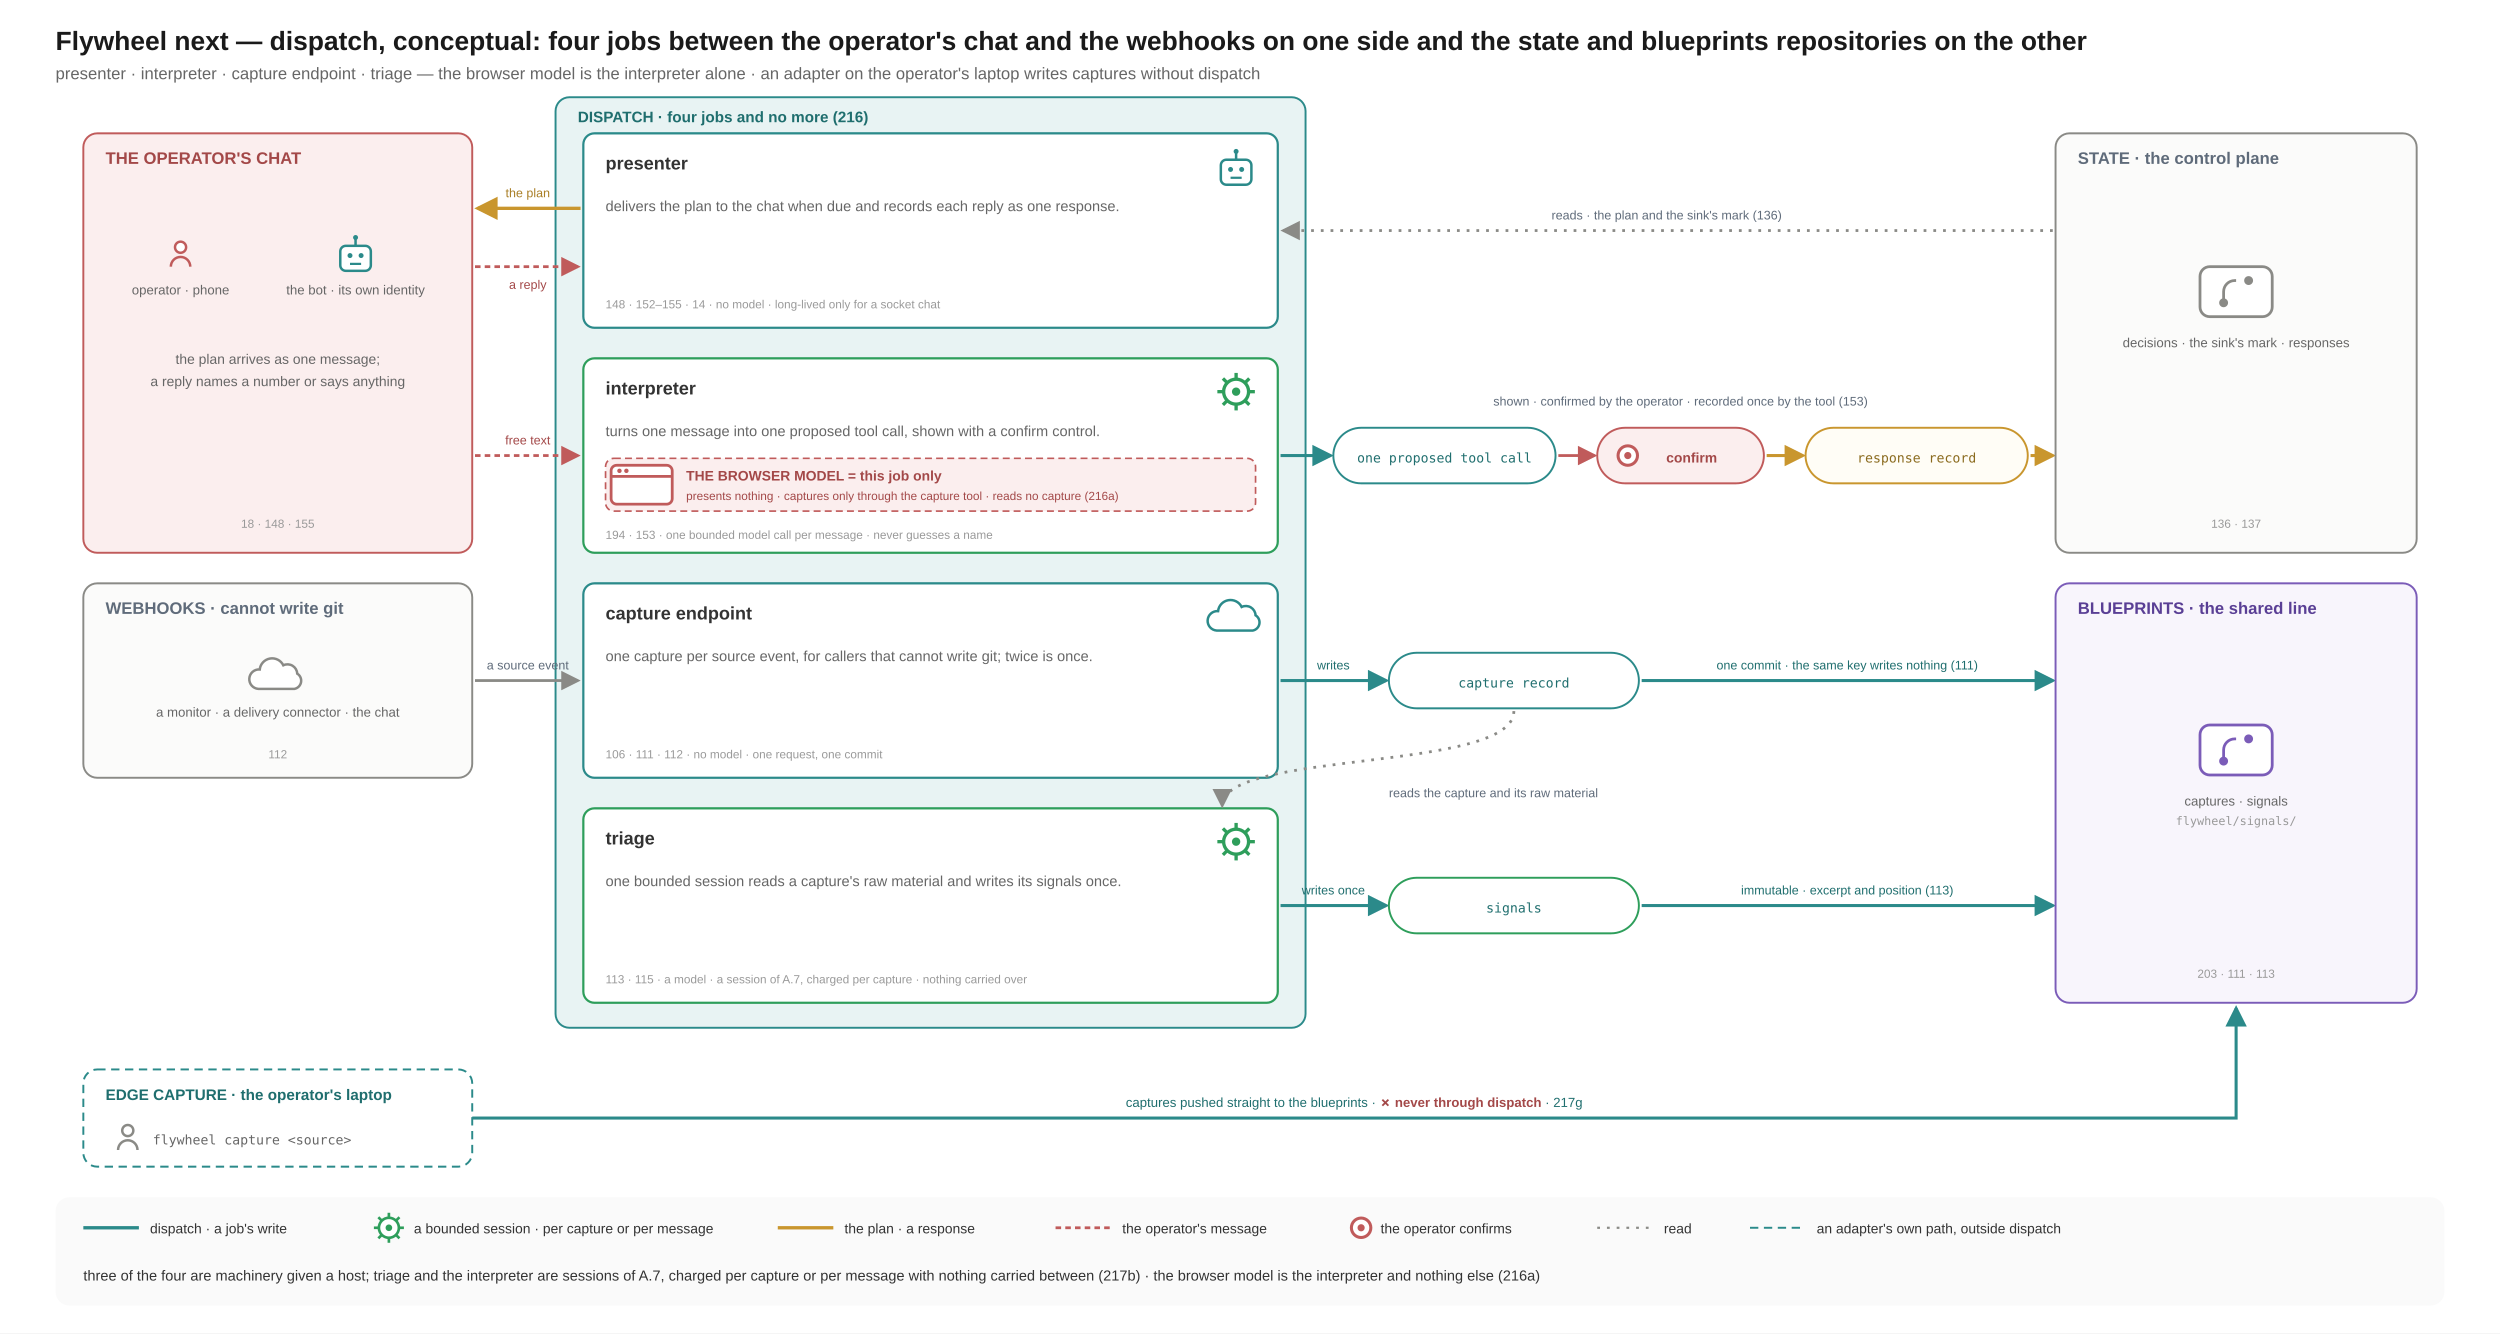
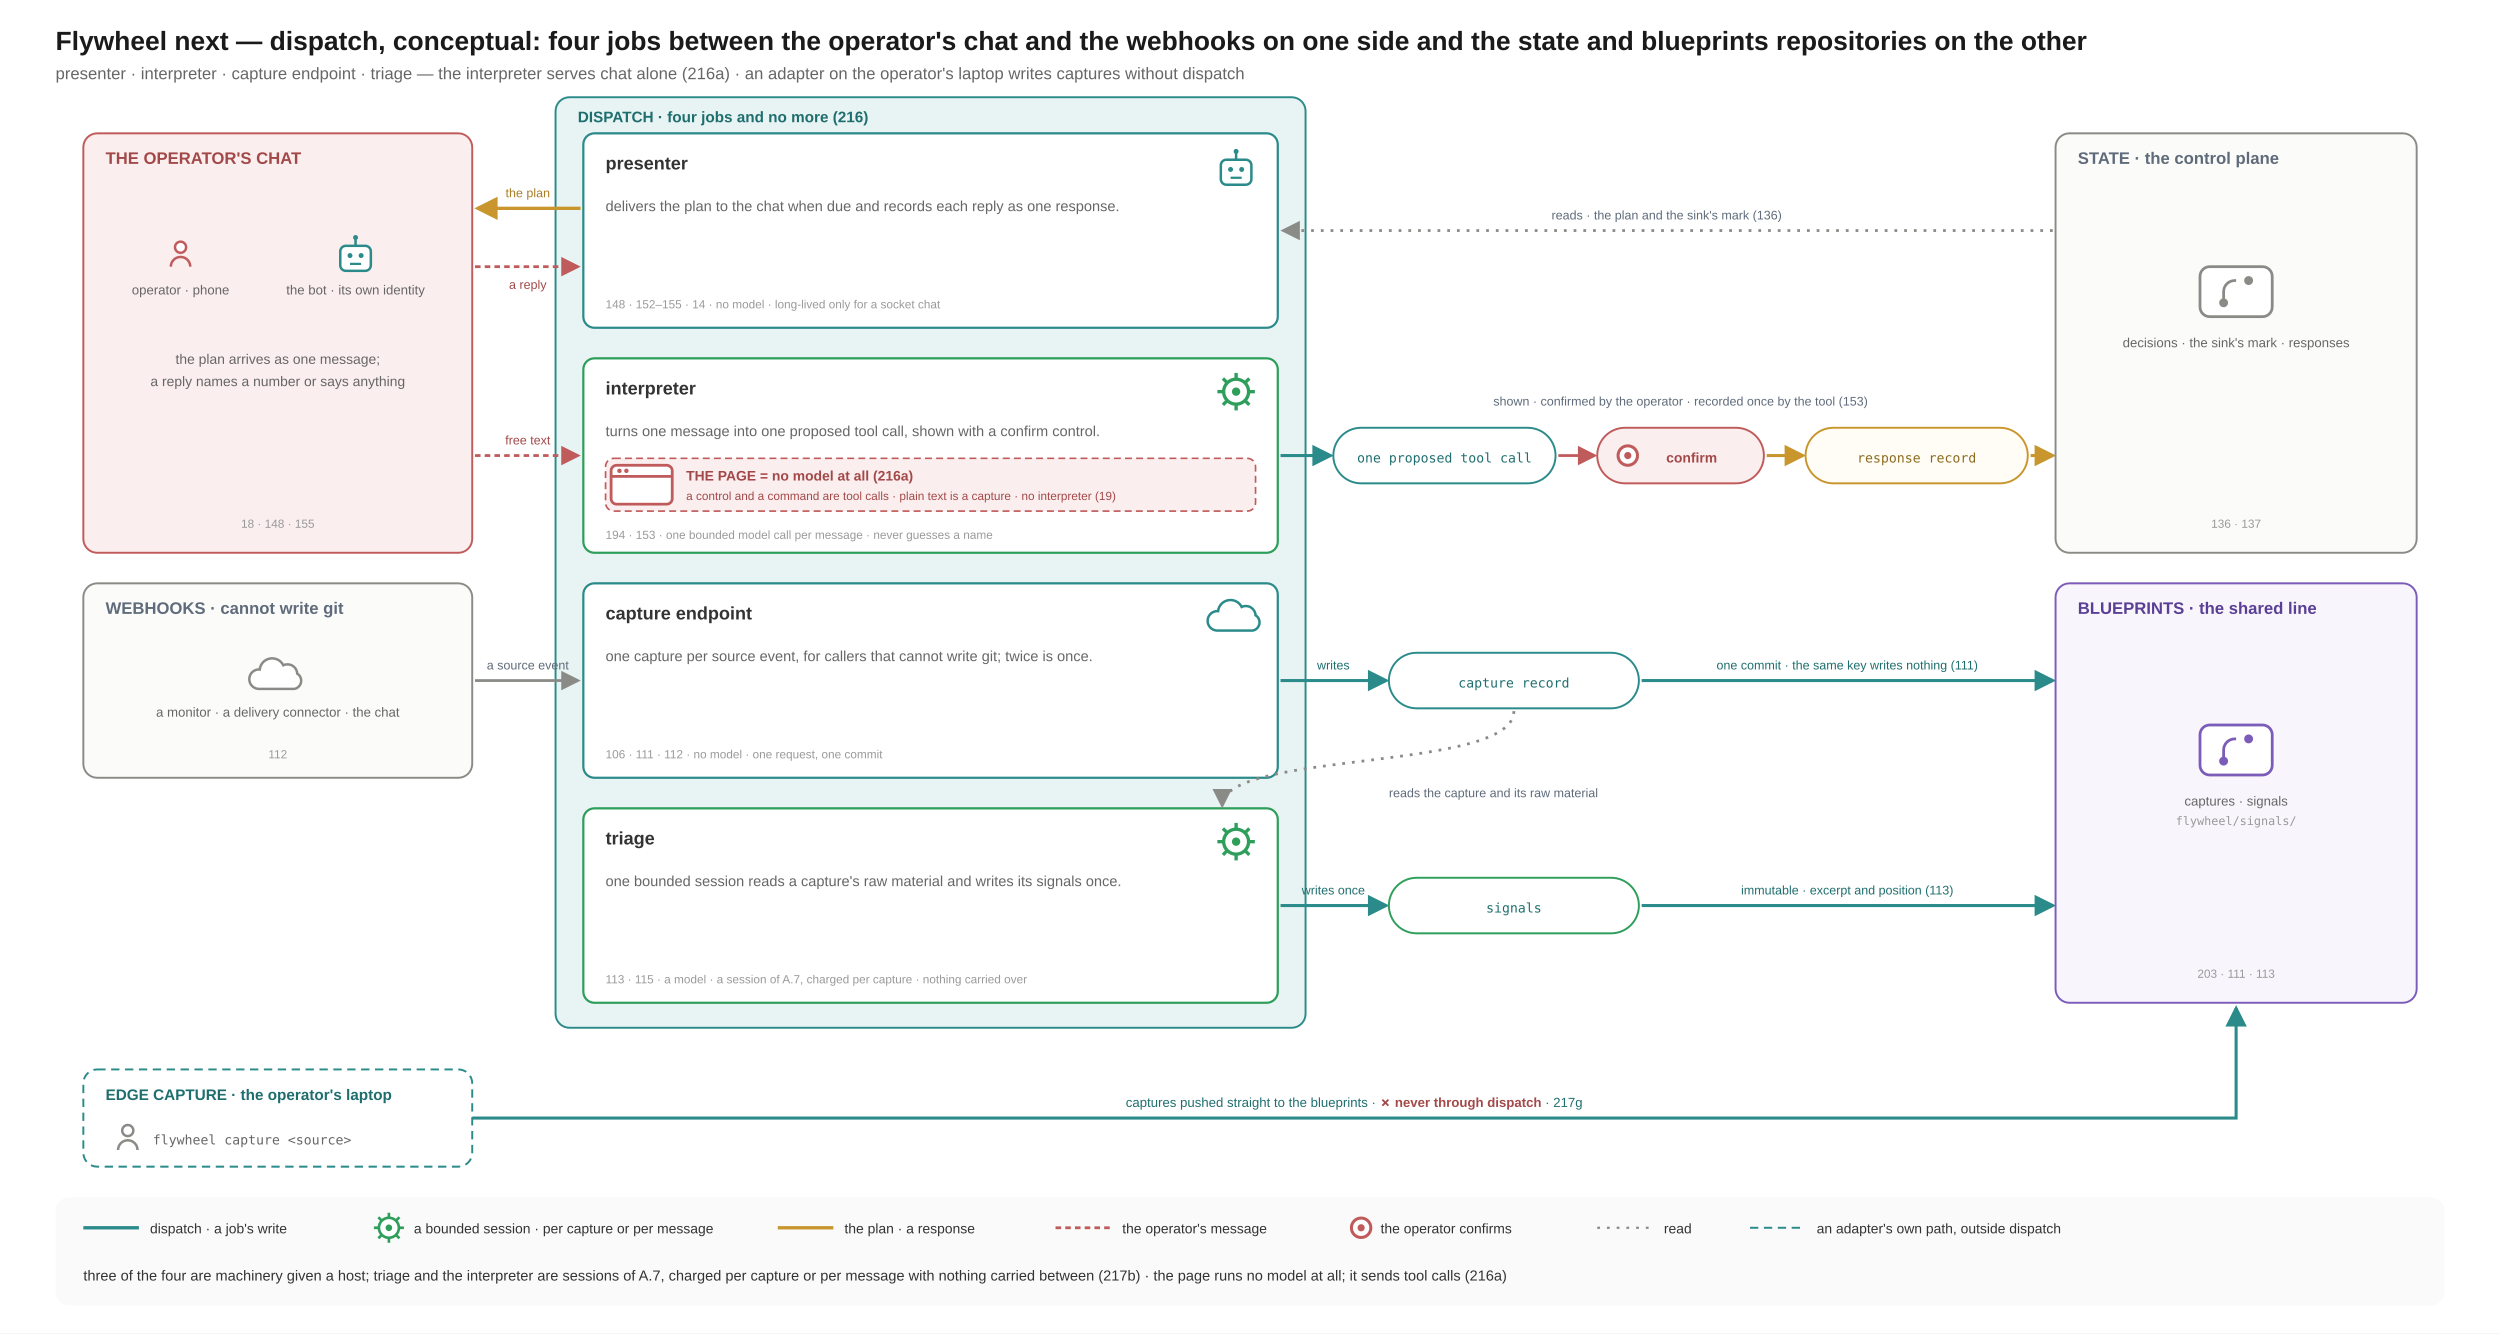
<svg xmlns="http://www.w3.org/2000/svg" viewBox="0 0 1800 960" font-family="-apple-system, 'Helvetica Neue', Arial, sans-serif">
  <defs>
    <marker id="mN" viewBox="0 0 10 10" refX="8.5" refY="5" markerWidth="7" markerHeight="7" orient="auto-start-reverse">
      <path d="M0 0L10 5L0 10z" fill="#8a8a86" />
    </marker>
    <marker id="mR" viewBox="0 0 10 10" refX="8.5" refY="5" markerWidth="7" markerHeight="7" orient="auto-start-reverse">
      <path d="M0 0L10 5L0 10z" fill="#c05b5b" />
    </marker>
    <marker id="mA" viewBox="0 0 10 10" refX="8.5" refY="5" markerWidth="7" markerHeight="7" orient="auto-start-reverse">
      <path d="M0 0L10 5L0 10z" fill="#c9962e" />
    </marker>
    <marker id="mP" viewBox="0 0 10 10" refX="8.5" refY="5" markerWidth="7" markerHeight="7" orient="auto-start-reverse">
      <path d="M0 0L10 5L0 10z" fill="#7b5cb8" />
    </marker>
    <marker id="mT" viewBox="0 0 10 10" refX="8.5" refY="5" markerWidth="7" markerHeight="7" orient="auto-start-reverse">
      <path d="M0 0L10 5L0 10z" fill="#2b8a8a" />
    </marker>
    <g id="gear">
      <circle r="9" fill="#fff" stroke="currentColor" stroke-width="2.4" />
      <circle r="3" fill="currentColor" />
      <g stroke="currentColor" stroke-width="2.4">
        <line y1="-9" y2="-13.5" />
        <line y1="9" y2="13.5" />
        <line x1="-9" x2="-13.5" />
        <line x1="9" x2="13.5" />
        <line x1="-6.4" y1="-6.4" x2="-9.5" y2="-9.5" />
        <line x1="6.4" y1="6.4" x2="9.5" y2="9.5" />
        <line x1="-6.4" y1="6.4" x2="-9.5" y2="9.5" />
        <line x1="6.4" y1="-6.4" x2="9.5" y2="-9.5" />
      </g>
    </g>
    <g id="repo">
      <rect x="-26" y="-18" width="52" height="36" rx="7" fill="#fff" stroke="currentColor" stroke-width="2" />
      <circle cx="-9" cy="8" r="3.2" fill="currentColor" />
      <circle cx="9" cy="-8" r="3.2" fill="currentColor" />
      <path d="M -9 8 v-8 a 8 8 0 0 1 8 -8 h 1" fill="none" stroke="currentColor" stroke-width="2" />
    </g>
    <g id="person">
      <circle cy="-6" r="4" fill="#fff" stroke="currentColor" stroke-width="1.8" />
      <path d="M -7 8 a 7 7 0 0 1 14 0" fill="none" stroke="currentColor" stroke-width="1.8" />
    </g>
    <g id="browser">
      <rect x="-22" y="-14" width="44" height="28" rx="4" fill="#fff" stroke="currentColor" stroke-width="2" />
      <line x1="-22" y1="-6" x2="22" y2="-6" stroke="currentColor" stroke-width="2" />
      <circle cx="-16" cy="-10" r="1.6" fill="currentColor" />
      <circle cx="-11" cy="-10" r="1.6" fill="currentColor" />
    </g>
    <g id="marker">
      <circle r="7" fill="#fff" stroke="currentColor" stroke-width="2.2" />
      <circle r="2.6" fill="currentColor" />
    </g>
    <g id="cloud" fill="#fff" stroke="currentColor" stroke-width="1.8">
      <path d="M -14 8 a 7 7 0 0 1 1 -14 a 9 9 0 0 1 17 -3 a 7 7 0 0 1 10 6 a 6 6 0 0 1 -2 11 z" />
    </g>
    <g id="bot">
      <rect x="-11" y="-9" width="22" height="18" rx="4" fill="#fff" stroke="currentColor" stroke-width="1.8" />
      <circle cx="-4" cy="-2" r="1.8" fill="currentColor" />
      <circle cx="4" cy="-2" r="1.8" fill="currentColor" />
      <line x1="-4" y1="4" x2="4" y2="4" stroke="currentColor" stroke-width="1.6" />
      <line x1="0" y1="-9" x2="0" y2="-14" stroke="currentColor" stroke-width="1.8" />
      <circle cy="-15" r="1.8" fill="currentColor" />
    </g>
  </defs>
  <rect width="1800" height="960" fill="#fff" />
  <text x="40" y="36" font-size="19" font-weight="700" fill="#1a1a1a">Flywheel next — dispatch, conceptual: four jobs between the operator's chat and the webhooks on one side and the state and blueprints repositories on the other</text>
-   <text x="40" y="57" font-size="12" fill="#666">presenter · interpreter · capture endpoint · triage — the browser model is the interpreter alone · an adapter on the operator's laptop writes captures without dispatch</text>
+   <text x="40" y="57" font-size="12" fill="#666">presenter · interpreter · capture endpoint · triage — the interpreter serves chat alone (216a) · an adapter on the operator's laptop writes captures without dispatch</text>
  <rect x="60" y="96" width="280" height="302" rx="10" fill="#fbeeee" stroke="#c05b5b" stroke-width="1.4" />
  <text x="76" y="118" font-size="12" font-weight="700" fill="#a34848">THE OPERATOR'S CHAT</text>
  <use href="#person" x="130" y="184" color="#c05b5b" />
  <text x="130" y="212" font-size="9.5" fill="#666" text-anchor="middle">operator · phone</text>
  <use href="#bot" x="256" y="186" color="#2b8a8a" />
  <text x="256" y="212" font-size="9.5" fill="#666" text-anchor="middle">the bot · its own identity</text>
  <text x="200" y="262" font-size="10" fill="#666" text-anchor="middle">the plan arrives as one message;</text>
  <text x="200" y="278" font-size="10" fill="#666" text-anchor="middle">a reply names a number or says anything</text>
  <text x="200" y="380" font-size="8.5" fill="#999" text-anchor="middle">18 · 148 · 155</text>
  <rect x="60" y="420" width="280" height="140" rx="10" fill="#fbfbfa" stroke="#8a8a86" stroke-width="1.4" />
  <text x="76" y="442" font-size="12" font-weight="700" fill="#5f6b7a">WEBHOOKS · cannot write git</text>
  <use href="#cloud" x="200" y="488" color="#8a8a86" />
  <text x="200" y="516" font-size="9.5" fill="#666" text-anchor="middle">a monitor · a delivery connector · the chat</text>
  <text x="200" y="546" font-size="8.5" fill="#999" text-anchor="middle">112</text>
  <rect x="60" y="770" width="280" height="70" rx="10" fill="#fff" stroke="#2b8a8a" stroke-width="1.4" stroke-dasharray="6 4" />
  <text x="76" y="792" font-size="11" font-weight="700" fill="#1f6e6e">EDGE CAPTURE · the operator's laptop</text>
  <use href="#person" x="92" y="820" color="#8a8a86" />
  <text x="110" y="824" font-size="9.5" font-family="monospace" fill="#666">flywheel capture &lt;source&gt;</text>
  <path d="M 340 805 L 1610 805 L 1610 726" fill="none" stroke="#2b8a8a" stroke-width="2.2" marker-end="url(#mT)" />
  <text x="975" y="797" font-size="9.5" fill="#1f6e6e" text-anchor="middle">captures pushed straight to the blueprints · <tspan font-weight="700" fill="#a34848">✗ never through dispatch</tspan> · 217g</text>
  <rect x="400" y="70" width="540" height="670" rx="10" fill="#e8f3f3" stroke="#2b8a8a" stroke-width="1.4" />
  <text x="416" y="88" font-size="11" font-weight="700" fill="#1f6e6e">DISPATCH · four jobs and no more (216)</text>
  <rect x="420" y="96" width="500" height="140" rx="8" fill="#fff" stroke="#2b8a8a" stroke-width="1.6" />
  <text x="436" y="122" font-size="13" font-weight="700" fill="#333">presenter</text>
  <use href="#bot" x="890" y="124" color="#2b8a8a" />
  <text x="436" y="152" font-size="10.5" fill="#666">delivers the plan to the chat when due and records each reply as one response.</text>
  <text x="436" y="222" font-size="8.5" fill="#999">148 · 152–155 · 14 · no model · long-lived only for a socket chat</text>
  <rect x="420" y="258" width="500" height="140" rx="8" fill="#fff" stroke="#2e9e5b" stroke-width="1.6" />
  <text x="436" y="284" font-size="13" font-weight="700" fill="#333">interpreter</text>
  <use href="#gear" x="890" y="282" color="#2e9e5b" />
  <text x="436" y="314" font-size="10.5" fill="#666">turns one message into one proposed tool call, shown with a confirm control.</text>
  <rect x="436" y="330" width="468" height="38" rx="6" fill="#fbeeee" stroke="#c05b5b" stroke-width="1.2" stroke-dasharray="5 3" />
  <use href="#browser" x="462" y="349" color="#c05b5b" />
-   <text x="494" y="346" font-size="10" font-weight="700" fill="#a34848">THE BROWSER MODEL = this job only</text>
-   <text x="494" y="360" font-size="8.5" fill="#a34848">presents nothing · captures only through the capture tool · reads no capture (216a)</text>
+   <text x="494" y="346" font-size="10" font-weight="700" fill="#a34848">THE PAGE = no model at all (216a)</text>
+   <text x="494" y="360" font-size="8.5" fill="#a34848">a control and a command are tool calls · plain text is a capture · no interpreter (19)</text>
  <text x="436" y="388" font-size="8.5" fill="#999">194 · 153 · one bounded model call per message · never guesses a name</text>
  <rect x="420" y="420" width="500" height="140" rx="8" fill="#fff" stroke="#2b8a8a" stroke-width="1.6" />
  <text x="436" y="446" font-size="13" font-weight="700" fill="#333">capture endpoint</text>
  <use href="#cloud" x="890" y="446" color="#2b8a8a" />
  <text x="436" y="476" font-size="10.5" fill="#666">one capture per source event, for callers that cannot write git; twice is once.</text>
  <text x="436" y="546" font-size="8.5" fill="#999">106 · 111 · 112 · no model · one request, one commit</text>
  <rect x="420" y="582" width="500" height="140" rx="8" fill="#fff" stroke="#2e9e5b" stroke-width="1.6" />
  <text x="436" y="608" font-size="13" font-weight="700" fill="#333">triage</text>
  <use href="#gear" x="890" y="606" color="#2e9e5b" />
  <text x="436" y="638" font-size="10.5" fill="#666">one bounded session reads a capture's raw material and writes its signals once.</text>
  <text x="436" y="708" font-size="8.5" fill="#999">113 · 115 · a model · a session of A.7, charged per capture · nothing carried over</text>
  <path d="M 1478 166 L 924 166" fill="none" stroke="#8a8a86" stroke-width="2" stroke-dasharray="2 5" marker-end="url(#mN)" />
  <text x="1200" y="158" font-size="9" fill="#5f6b7a" text-anchor="middle">reads · the plan and the sink's mark (136)</text>
  <path d="M 418 150 L 344 150" fill="none" stroke="#c9962e" stroke-width="2.4" marker-end="url(#mA)" />
  <text x="380" y="142" font-size="9" fill="#a97e26" text-anchor="middle">the plan</text>
  <path d="M 342 192 L 416 192" fill="none" stroke="#c05b5b" stroke-width="2" stroke-dasharray="4 3" marker-end="url(#mR)" />
  <text x="380" y="208" font-size="9" fill="#a34848" text-anchor="middle">a reply</text>
  <path d="M 342 328 L 416 328" fill="none" stroke="#c05b5b" stroke-width="2" stroke-dasharray="4 3" marker-end="url(#mR)" />
  <text x="380" y="320" font-size="9" fill="#a34848" text-anchor="middle">free text</text>
  <path d="M 922 328 L 958 328" fill="none" stroke="#2b8a8a" stroke-width="2.2" marker-end="url(#mT)" />
  <rect x="960" y="308" width="160" height="40" rx="20" fill="#fff" stroke="#2b8a8a" stroke-width="1.4" />
  <text x="1040" y="333" font-size="9.5" font-family="monospace" fill="#1f6e6e" text-anchor="middle">one proposed tool call</text>
  <path d="M 1122 328 L 1148 328" fill="none" stroke="#c05b5b" stroke-width="2" marker-end="url(#mR)" />
  <rect x="1150" y="308" width="120" height="40" rx="20" fill="#fbeeee" stroke="#c05b5b" stroke-width="1.4" />
  <use href="#marker" x="1172" y="328" color="#c05b5b" />
  <text x="1218" y="333" font-size="10" font-weight="700" fill="#a34848" text-anchor="middle">confirm</text>
  <path d="M 1272 328 L 1298 328" fill="none" stroke="#c9962e" stroke-width="2.2" marker-end="url(#mA)" />
  <rect x="1300" y="308" width="160" height="40" rx="20" fill="#fffdf6" stroke="#c9962e" stroke-width="1.4" />
  <text x="1380" y="333" font-size="9.5" font-family="monospace" fill="#8a6a1d" text-anchor="middle">response record</text>
  <path d="M 1462 328 L 1478 328" fill="none" stroke="#c9962e" stroke-width="2.2" marker-end="url(#mA)" />
  <text x="1210" y="292" font-size="9" fill="#5f6b7a" text-anchor="middle">shown · confirmed by the operator · recorded once by the tool (153)</text>
  <path d="M 342 490 L 416 490" fill="none" stroke="#8a8a86" stroke-width="2" marker-end="url(#mN)" />
  <text x="380" y="482" font-size="9" fill="#5f6b7a" text-anchor="middle">a source event</text>
  <path d="M 922 490 L 998 490" fill="none" stroke="#2b8a8a" stroke-width="2.2" marker-end="url(#mT)" />
  <text x="960" y="482" font-size="9" fill="#1f6e6e" text-anchor="middle">writes</text>
  <rect x="1000" y="470" width="180" height="40" rx="20" fill="#fff" stroke="#2b8a8a" stroke-width="1.4" />
  <text x="1090" y="495" font-size="9.5" font-family="monospace" fill="#1f6e6e" text-anchor="middle">capture record</text>
  <path d="M 1182 490 L 1478 490" fill="none" stroke="#2b8a8a" stroke-width="2.2" marker-end="url(#mT)" />
  <text x="1330" y="482" font-size="9" fill="#1f6e6e" text-anchor="middle">one commit · the same key writes nothing (111)</text>
  <path d="M 1090 512 C 1090 556, 880 540, 880 580" fill="none" stroke="#8a8a86" stroke-width="2" stroke-dasharray="2 5" marker-end="url(#mN)" />
  <text x="1000" y="574" font-size="9" fill="#5f6b7a" text-anchor="start">reads the capture and its raw material</text>
  <path d="M 922 652 L 998 652" fill="none" stroke="#2b8a8a" stroke-width="2.2" marker-end="url(#mT)" />
  <text x="960" y="644" font-size="9" fill="#1f6e6e" text-anchor="middle">writes once</text>
  <rect x="1000" y="632" width="180" height="40" rx="20" fill="#fff" stroke="#2e9e5b" stroke-width="1.4" />
  <text x="1090" y="657" font-size="9.5" font-family="monospace" fill="#1f6e6e" text-anchor="middle">signals</text>
  <path d="M 1182 652 L 1478 652" fill="none" stroke="#2b8a8a" stroke-width="2.2" marker-end="url(#mT)" />
  <text x="1330" y="644" font-size="9" fill="#1f6e6e" text-anchor="middle">immutable · excerpt and position (113)</text>
  <rect x="1480" y="96" width="260" height="302" rx="10" fill="#fbfbfa" stroke="#8a8a86" stroke-width="1.4" />
  <text x="1496" y="118" font-size="12" font-weight="700" fill="#5f6b7a">STATE · the control plane</text>
  <use href="#repo" x="1610" y="210" color="#8a8a86" />
  <text x="1610" y="250" font-size="9.5" fill="#666" text-anchor="middle">decisions · the sink's mark · responses</text>
  <text x="1610" y="380" font-size="8.5" fill="#999" text-anchor="middle">136 · 137</text>
  <rect x="1480" y="420" width="260" height="302" rx="10" fill="#f8f5fc" stroke="#7b5cb8" stroke-width="1.4" />
  <text x="1496" y="442" font-size="12" font-weight="700" fill="#5a3f95">BLUEPRINTS · the shared line</text>
  <use href="#repo" x="1610" y="540" color="#7b5cb8" />
  <text x="1610" y="580" font-size="9.5" fill="#666" text-anchor="middle">captures · signals</text>
  <text x="1610" y="594" font-size="8.5" font-family="monospace" fill="#999" text-anchor="middle">flywheel/signals/</text>
  <text x="1610" y="704" font-size="8.5" fill="#999" text-anchor="middle">203 · 111 · 113</text>
  <rect x="40" y="862" width="1720" height="78" rx="10" fill="#fafafa" />
  <line x1="60" y1="884" x2="100" y2="884" stroke="#2b8a8a" stroke-width="2.4" />
  <text x="108" y="888" font-size="10" fill="#333">dispatch · a job's write</text>
  <use href="#gear" transform="translate(280,884) scale(0.8)" color="#2e9e5b" />
  <text x="298" y="888" font-size="10" fill="#333">a bounded session · per capture or per message</text>
  <line x1="560" y1="884" x2="600" y2="884" stroke="#c9962e" stroke-width="2.4" />
  <text x="608" y="888" font-size="10" fill="#333">the plan · a response</text>
  <line x1="760" y1="884" x2="800" y2="884" stroke="#c05b5b" stroke-width="2" stroke-dasharray="4 3" />
  <text x="808" y="888" font-size="10" fill="#333">the operator's message</text>
  <use href="#marker" x="980" y="884" color="#c05b5b" />
  <text x="994" y="888" font-size="10" fill="#333">the operator confirms</text>
  <line x1="1150" y1="884" x2="1190" y2="884" stroke="#8a8a86" stroke-width="1.6" stroke-dasharray="2 5" />
  <text x="1198" y="888" font-size="10" fill="#333">read</text>
  <line x1="1260" y1="884" x2="1300" y2="884" stroke="#2b8a8a" stroke-width="1.4" stroke-dasharray="6 4" />
  <text x="1308" y="888" font-size="10" fill="#333">an adapter's own path, outside dispatch</text>
-   <text x="60" y="922" font-size="10.5" fill="#333">three of the four are machinery given a host; triage and the interpreter are sessions of A.7, charged per capture or per message with nothing carried between (217b) · the browser model is the interpreter and nothing else (216a)</text>
+   <text x="60" y="922" font-size="10.5" fill="#333">three of the four are machinery given a host; triage and the interpreter are sessions of A.7, charged per capture or per message with nothing carried between (217b) · the page runs no model at all; it sends tool calls (216a)</text>
</svg>
